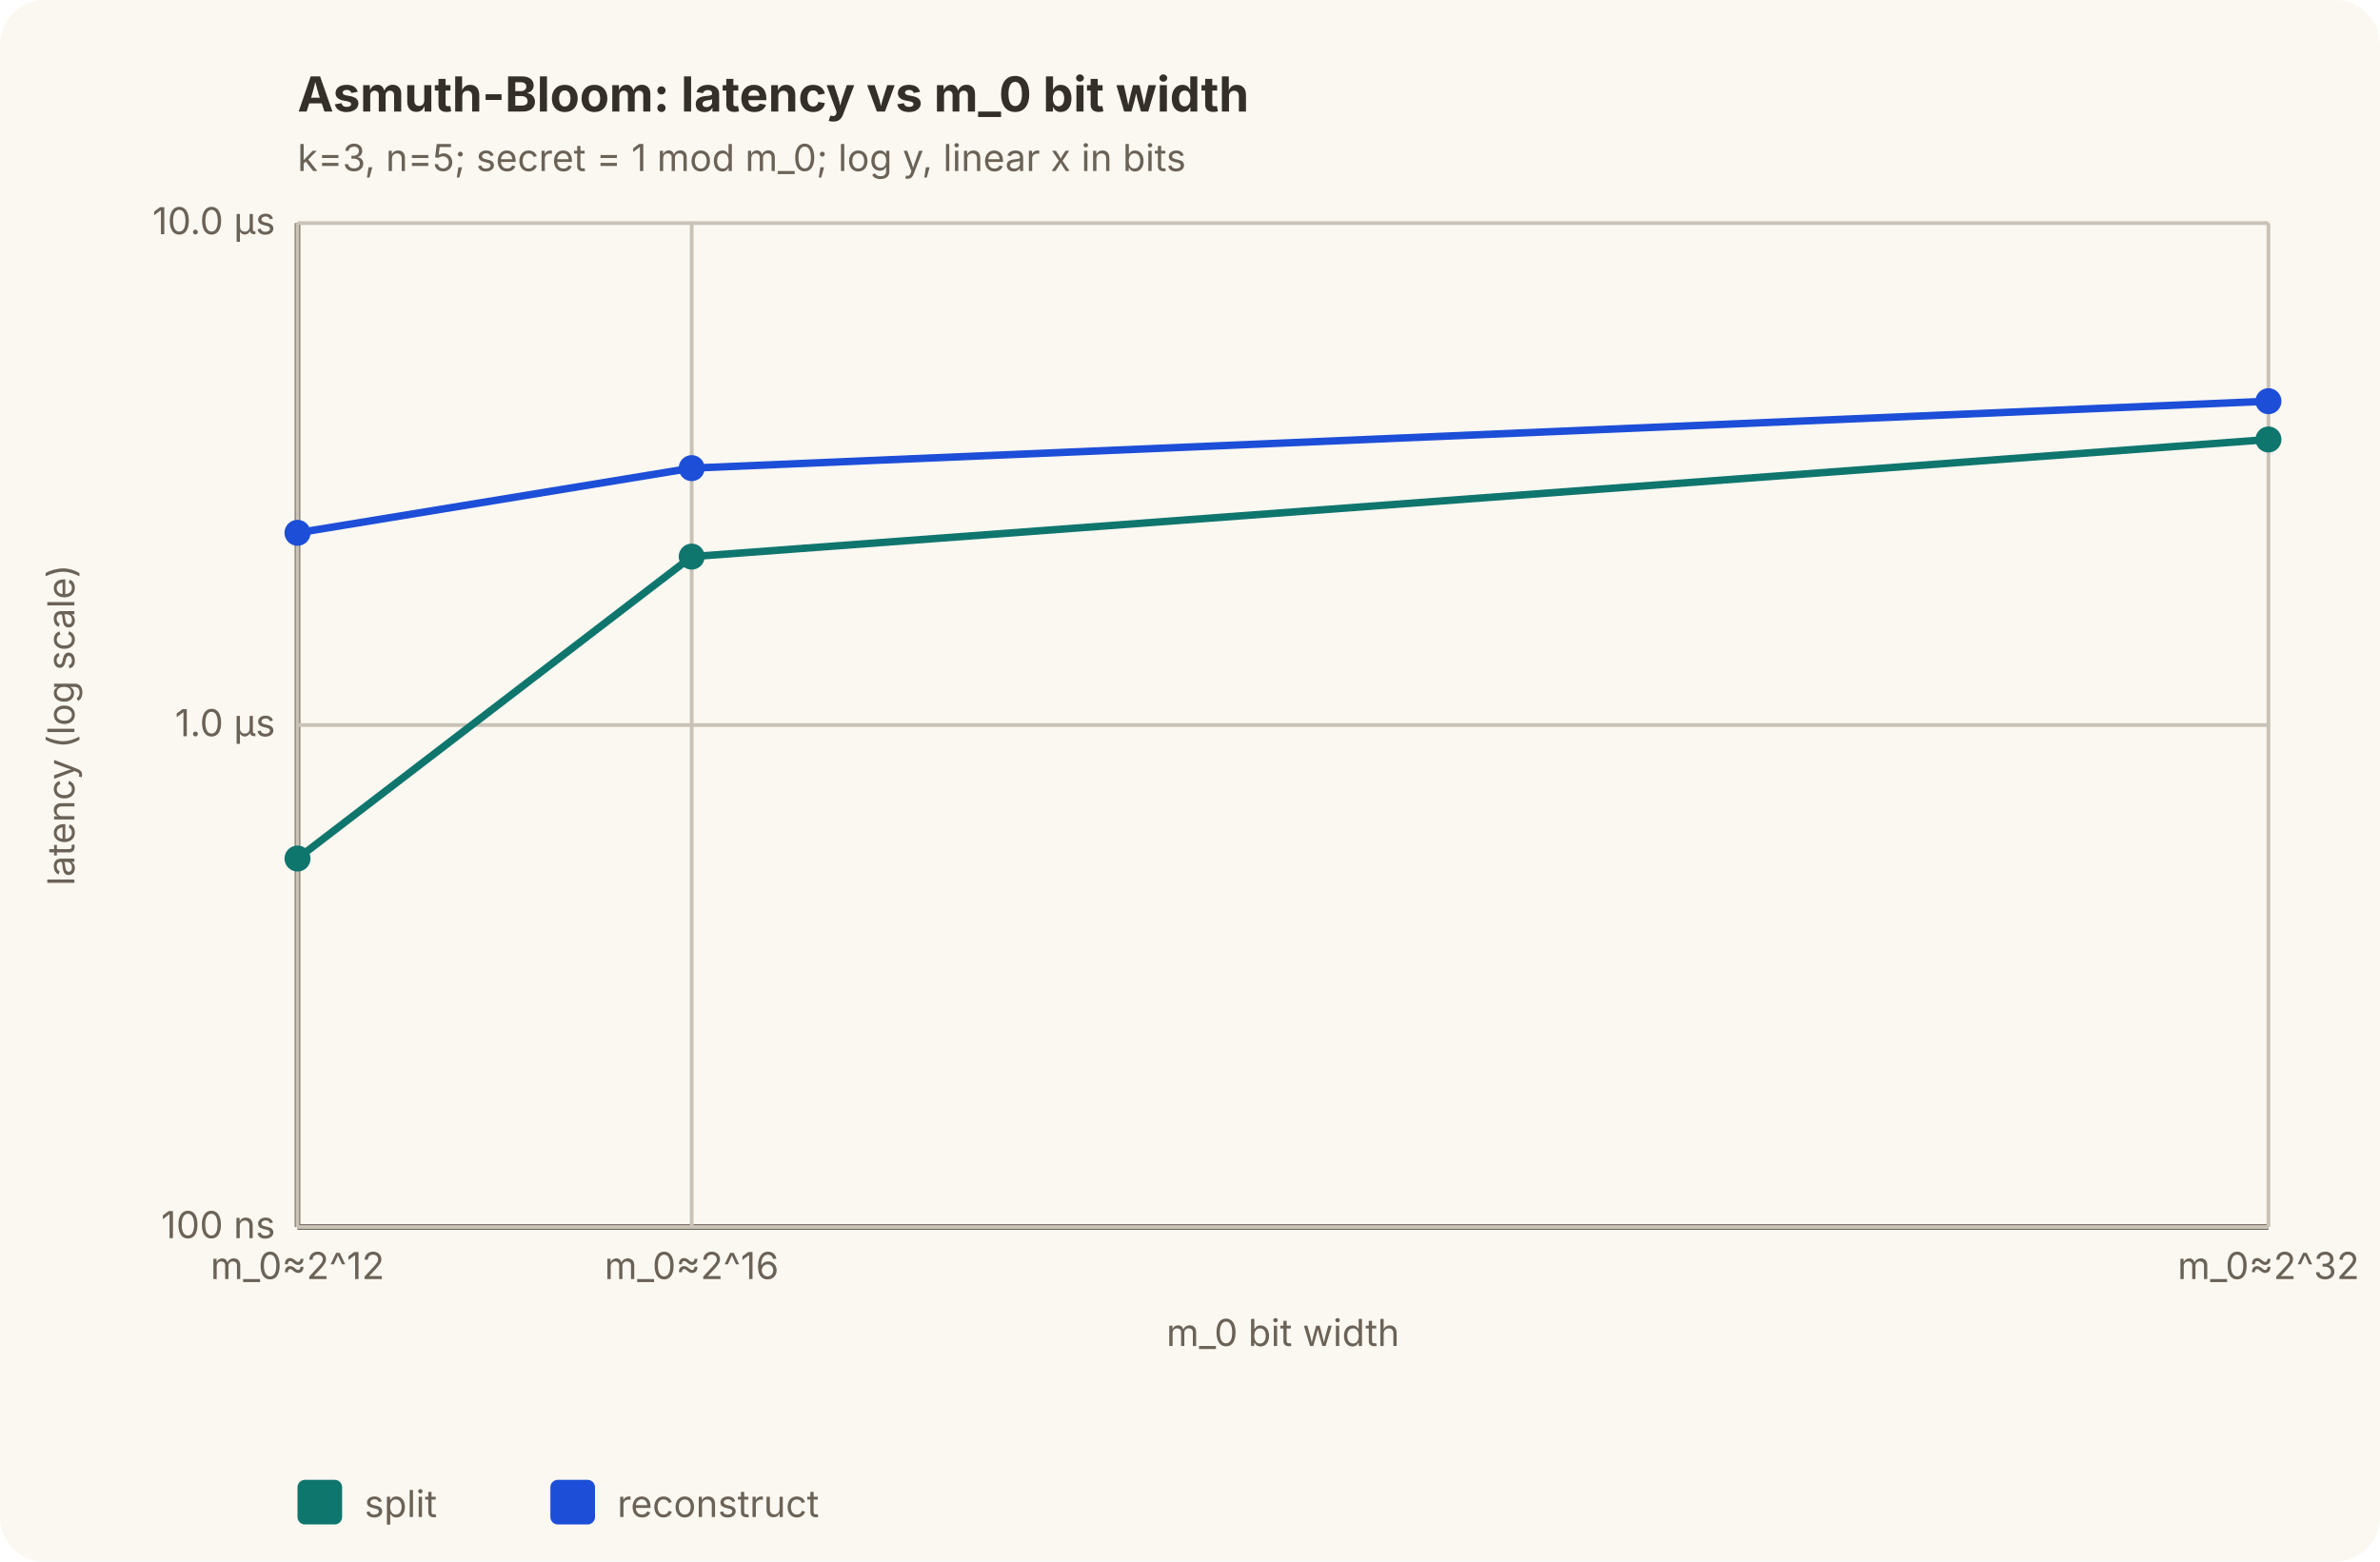
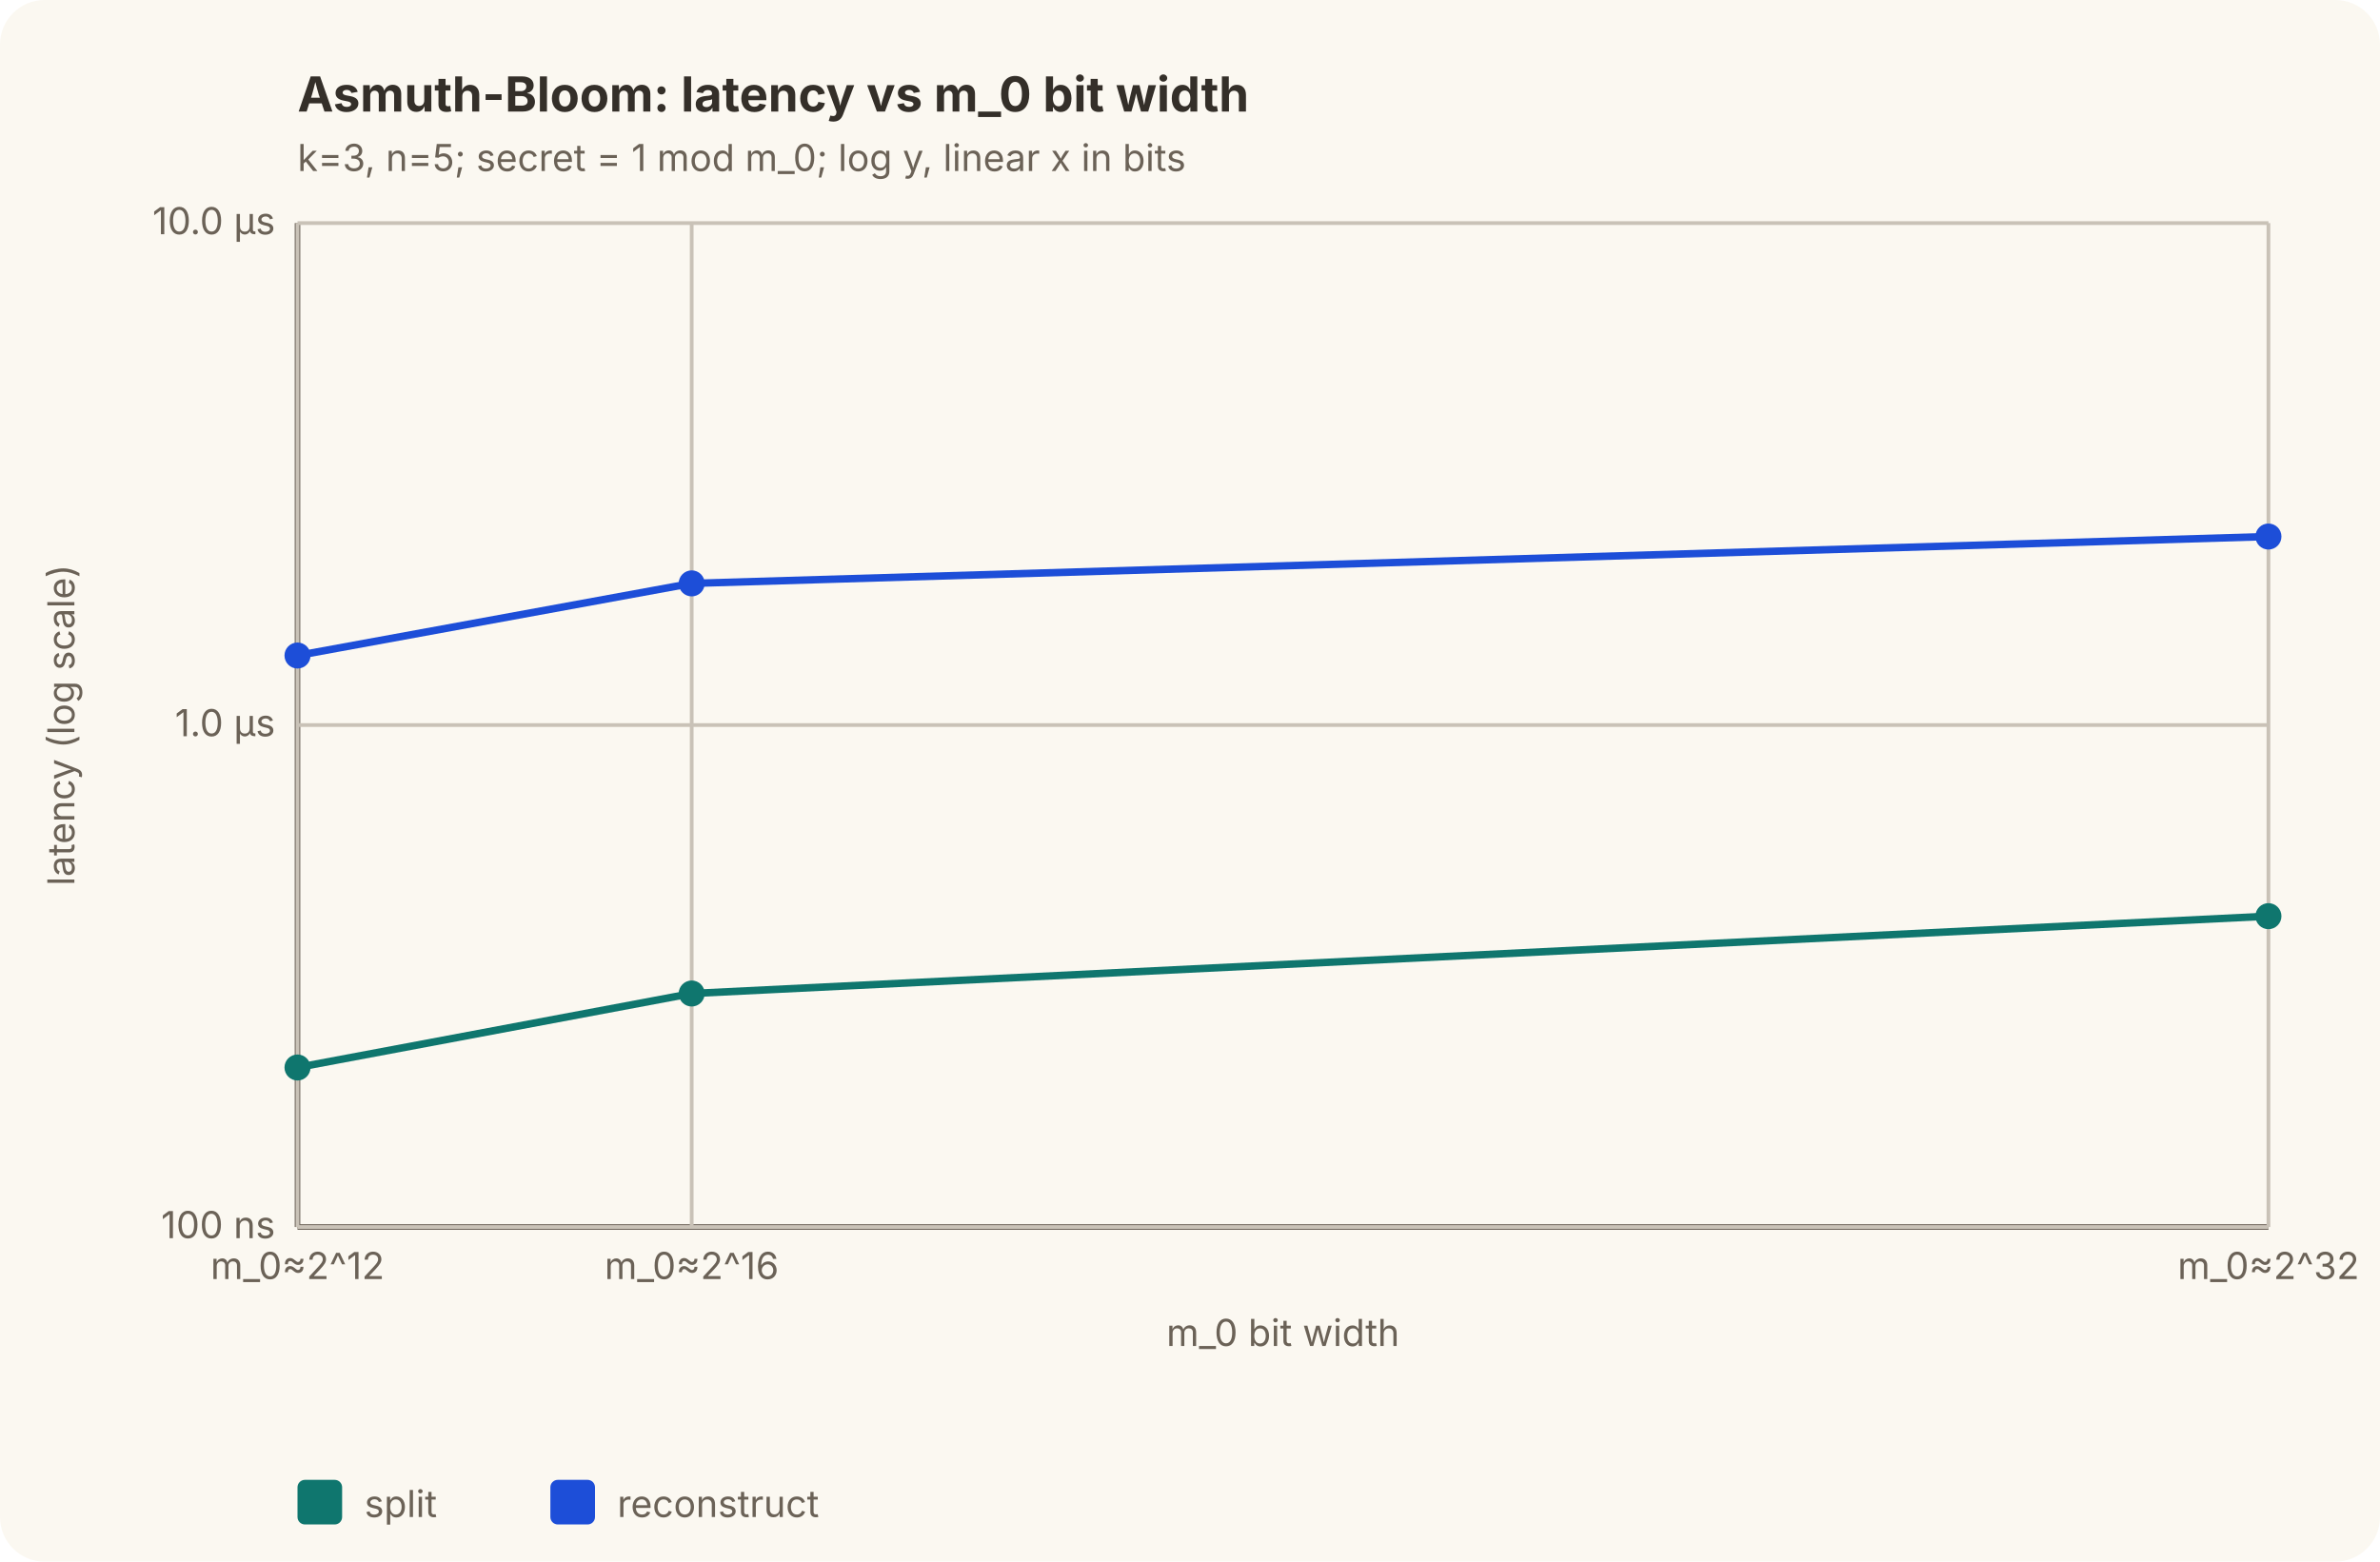
<svg xmlns="http://www.w3.org/2000/svg" width="640" height="420" viewBox="0 0 640 420" role="img">
  <style>
    .bg { fill: #fbf8f1; }
    .grid { stroke: #c9c2b7; stroke-width: 1; fill: none; }
    .axis { stroke: #6b6257; stroke-width: 1.5; fill: none; }
    .label { fill: #342f29; font: 11px ui-sans-serif, -apple-system, sans-serif; }
    .small { fill: #6b6257; font: 10px ui-sans-serif, -apple-system, sans-serif; }
    .title { fill: #342f29; font: bold 13px ui-sans-serif, -apple-system, sans-serif; }
  </style>
  <rect class="bg" x="0" y="0" width="640" height="420" rx="12" />
  <line class="axis" x1="80.0" y1="330.0" x2="610.0" y2="330.0" />
  <line class="axis" x1="80.0" y1="60.0" x2="80.0" y2="330.0" />
  <line class="grid" x1="80.0" y1="330.0" x2="610.0" y2="330.0" />
  <text class="small" x="74.0" y="333.0" text-anchor="end">100 ns</text>
  <line class="grid" x1="80.0" y1="195.0" x2="610.0" y2="195.0" />
  <text class="small" x="74.0" y="198.0" text-anchor="end">1.0 µs</text>
  <line class="grid" x1="80.0" y1="60.0" x2="610.0" y2="60.0" />
  <text class="small" x="74.0" y="63.0" text-anchor="end">10.0 µs</text>
  <line class="grid" x1="80.0" y1="60.0" x2="80.0" y2="330.0" />
  <text class="small" x="80.0" y="344.0" text-anchor="middle">m_0≈2^12</text>
  <line class="grid" x1="186.0" y1="60.0" x2="186.0" y2="330.0" />
  <text class="small" x="186.0" y="344.0" text-anchor="middle">m_0≈2^16</text>
  <line class="grid" x1="610.0" y1="60.0" x2="610.0" y2="330.0" />
  <text class="small" x="610.0" y="344.0" text-anchor="middle">m_0≈2^32</text>
-   <path d="M 80.0 230.9 L 186.0 149.7 L 610.0 118.2" stroke="#0f766e" stroke-width="2" fill="none" />
-   <circle cx="80.0" cy="230.9" r="3.5" fill="#0f766e" />
-   <circle cx="186.0" cy="149.7" r="3.5" fill="#0f766e" />
-   <circle cx="610.0" cy="118.2" r="3.5" fill="#0f766e" />
-   <path d="M 80.0 143.3 L 186.0 125.9 L 610.0 107.9" stroke="#1d4ed8" stroke-width="2" fill="none" />
-   <circle cx="80.0" cy="143.3" r="3.5" fill="#1d4ed8" />
-   <circle cx="186.0" cy="125.9" r="3.5" fill="#1d4ed8" />
-   <circle cx="610.0" cy="107.9" r="3.5" fill="#1d4ed8" />
+   <path d="M 80.0 287.1 L 186.0 267.2 L 610.0 246.4" stroke="#0f766e" stroke-width="2" fill="none" />
+   <circle cx="80.0" cy="287.1" r="3.5" fill="#0f766e" />
+   <circle cx="186.0" cy="267.2" r="3.5" fill="#0f766e" />
+   <circle cx="610.0" cy="246.4" r="3.5" fill="#0f766e" />
+   <path d="M 80.0 176.3 L 186.0 156.9 L 610.0 144.3" stroke="#1d4ed8" stroke-width="2" fill="none" />
+   <circle cx="80.0" cy="176.3" r="3.5" fill="#1d4ed8" />
+   <circle cx="186.0" cy="156.9" r="3.5" fill="#1d4ed8" />
+   <circle cx="610.0" cy="144.3" r="3.5" fill="#1d4ed8" />
  <text class="title" x="80.0" y="30.0">Asmuth-Bloom: latency vs m_0 bit width</text>
  <text class="small" x="80.0" y="46.0">k=3, n=5; secret = 1 mod m_0; log y, linear x in bits</text>
  <text class="small" x="345.0" y="362.0" text-anchor="middle">m_0 bit width</text>
  <text class="small" x="20" y="195.0" transform="rotate(-90 20 195.0)" text-anchor="middle">latency (log scale)</text>
  <rect x="80.0" y="398.0" width="12" height="12" fill="#0f766e" rx="2" />
  <text class="small" x="98.0" y="408.0">split</text>
  <rect x="148.0" y="398.0" width="12" height="12" fill="#1d4ed8" rx="2" />
  <text class="small" x="166.0" y="408.0">reconstruct</text>
</svg>
